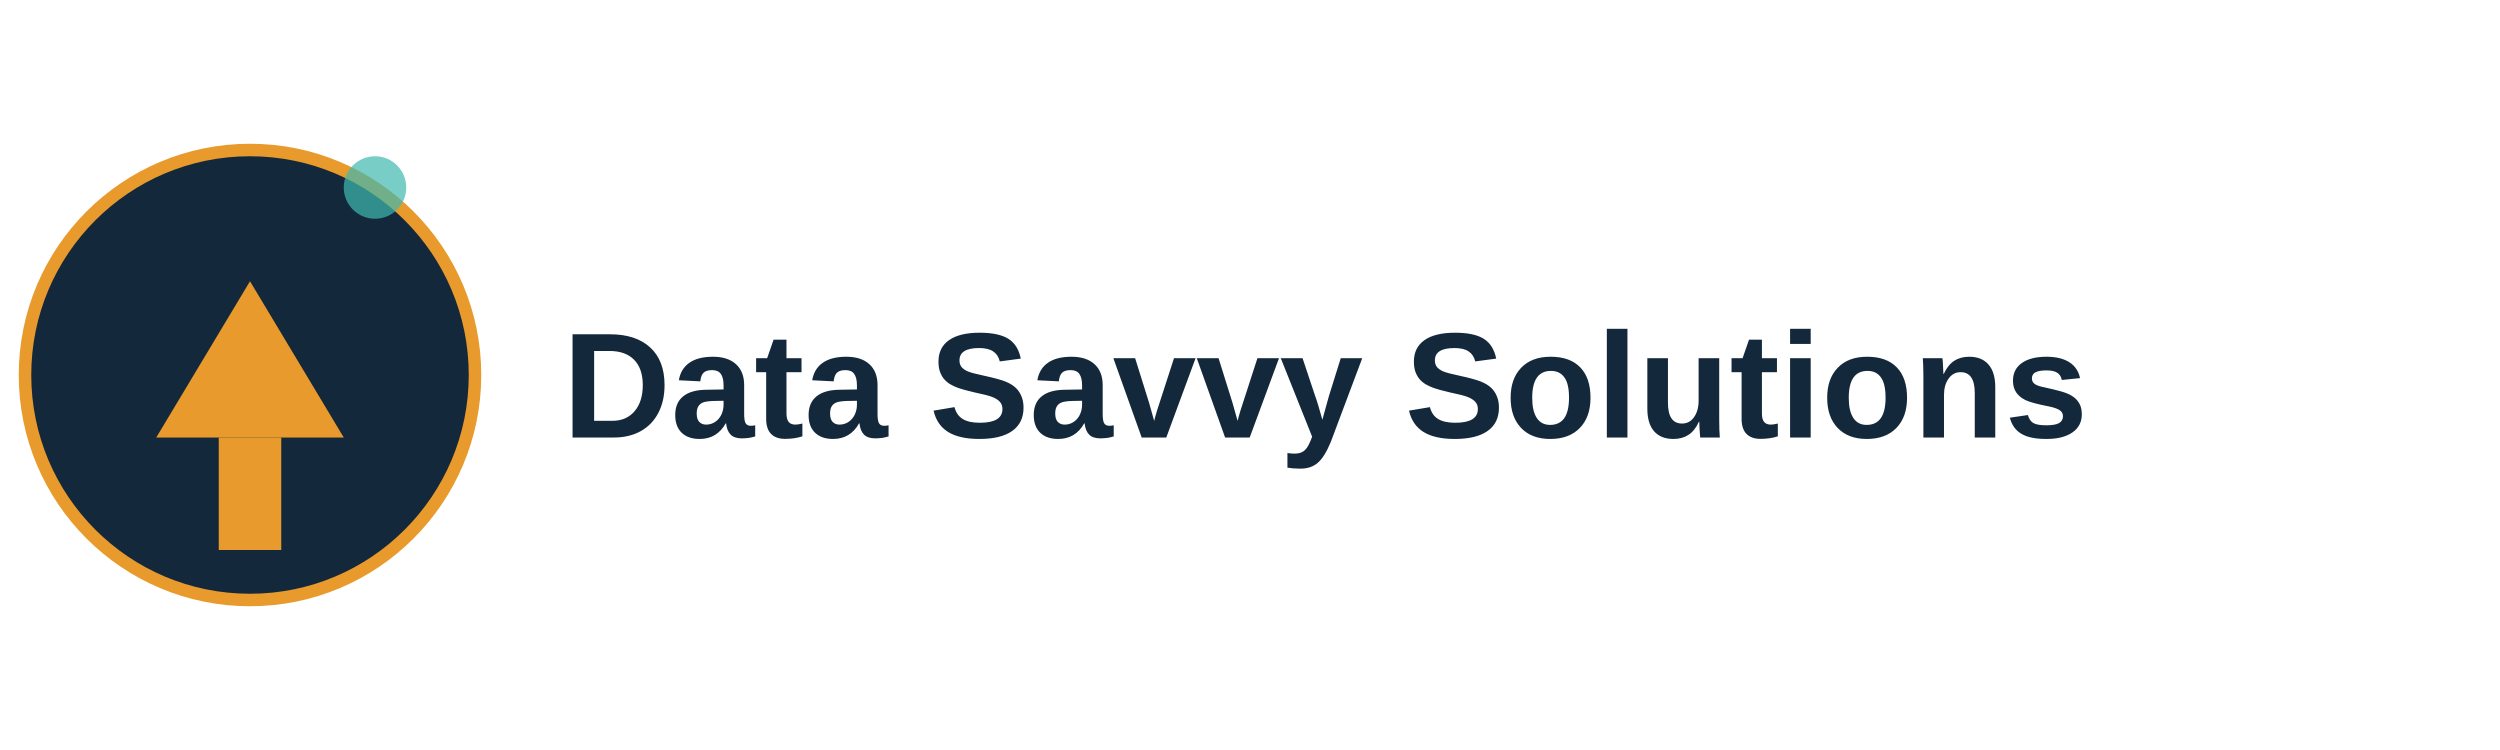
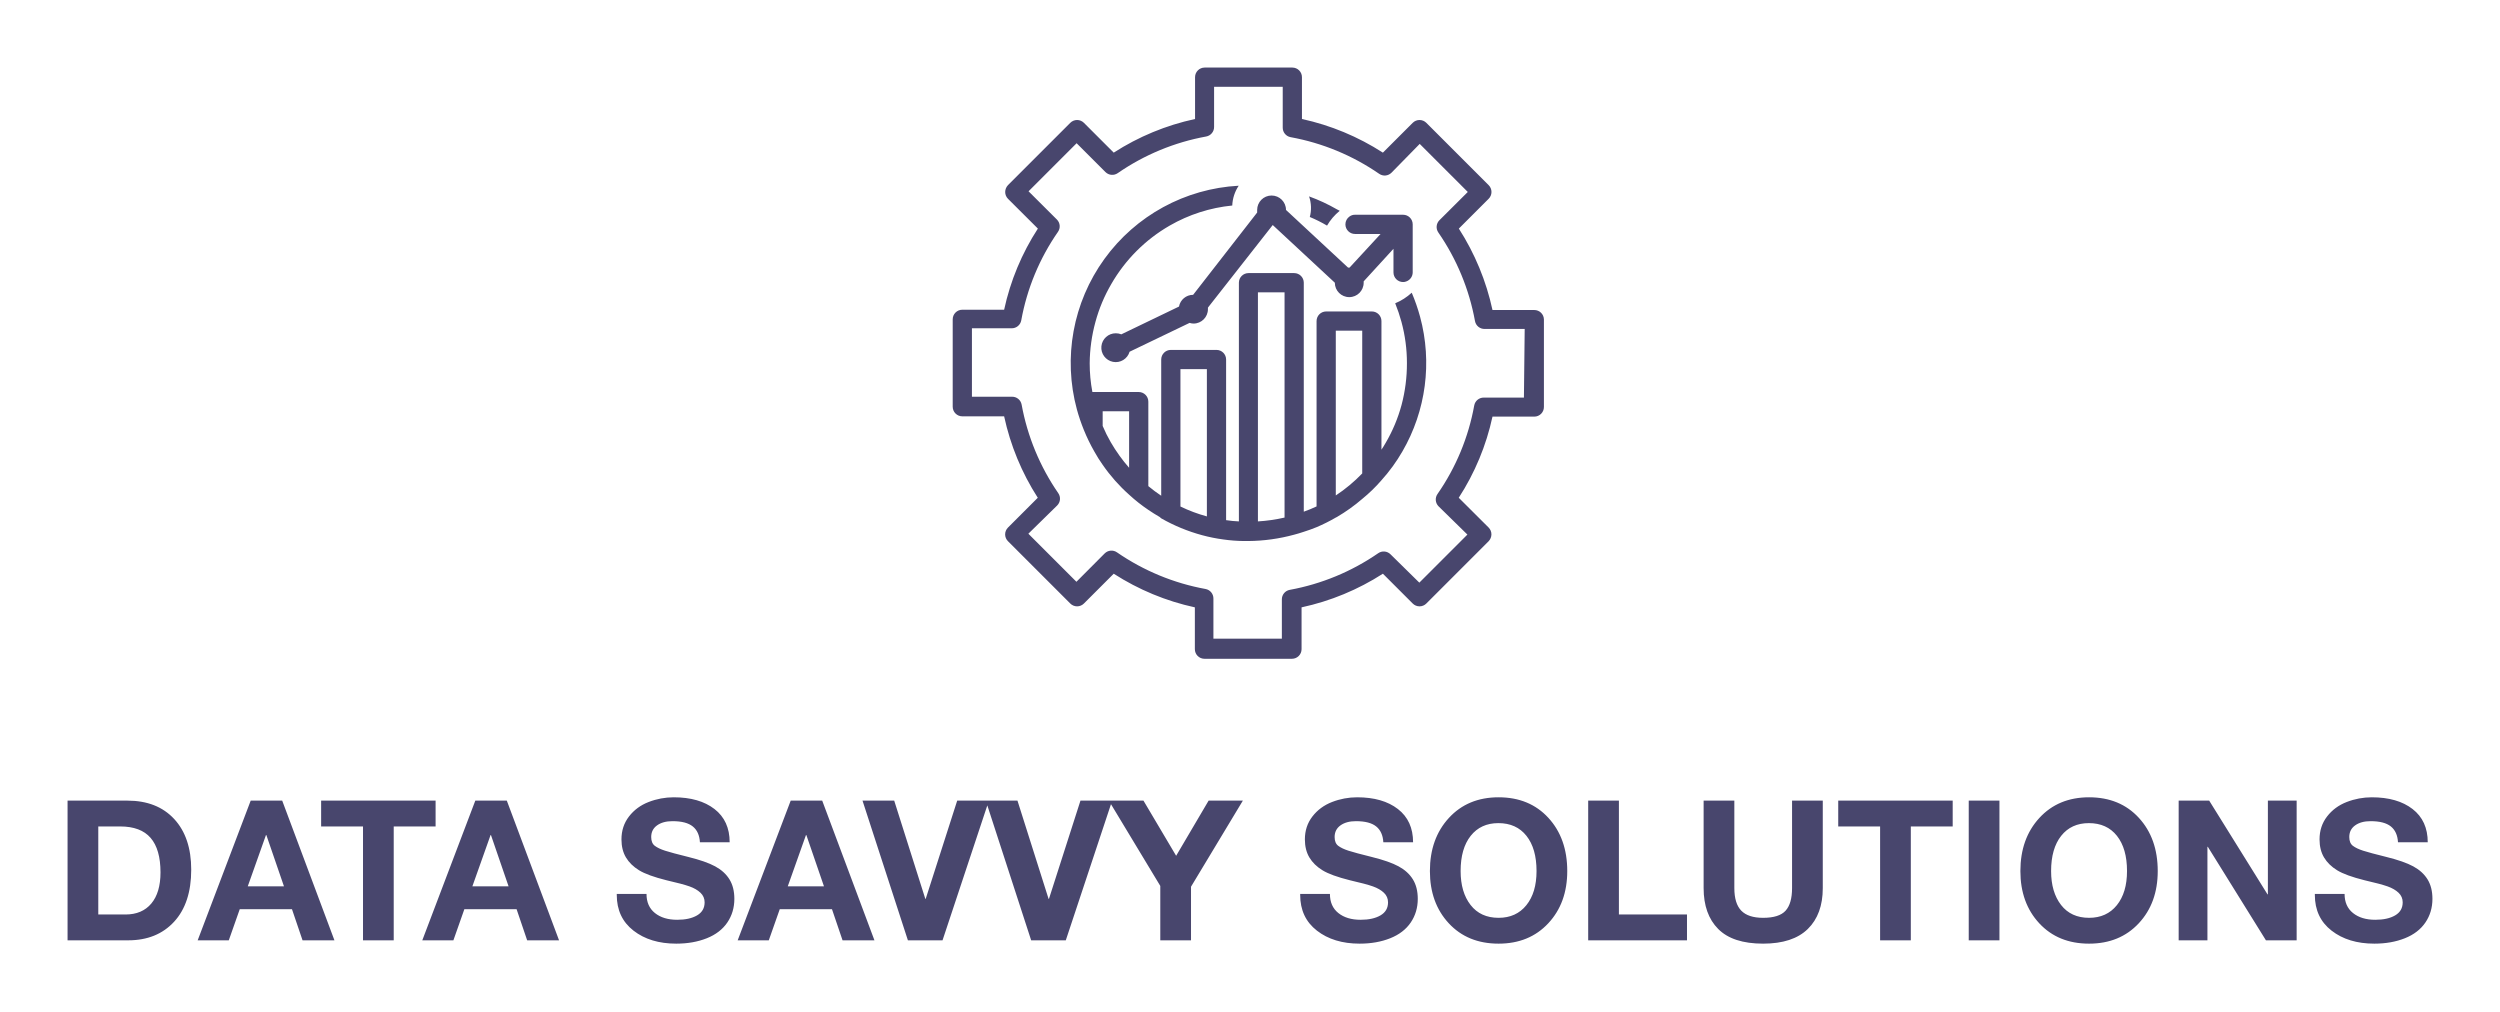
- <svg xmlns="http://www.w3.org/2000/svg" viewBox="0 0 400 120" width="400" height="120">
-   <circle cx="40" cy="60" r="36" fill="#14283C" stroke="#E89B2C" stroke-width="2" />
-   <path d="M 25 70 L 40 45 L 55 70 Z" fill="#E89B2C" />
-   <rect x="35" y="70" width="10" height="18" fill="#E89B2C" />
-   <circle cx="60" cy="30" r="5" fill="#3FB8AF" opacity="0.7" />
-   <text x="90" y="70" font-family="Arial, sans-serif" font-size="24" font-weight="bold" fill="#14283C">
-     Data Savvy Solutions
-   </text>
+ <svg xmlns="http://www.w3.org/2000/svg" version="1.1" width="3171.429" height="1282.797" viewBox="0 0 3171.429 1282.797">
+   <g transform="scale(8.571429) translate(10, 10)">
+     <defs id="SvgjsDefs2319" />
+     <g id="SvgjsG2320" featureKey="symbolFeature-0" transform="matrix(1.422764,0,0,1.422764,103.6118,-27.38821)" fill="#48466d">
+       <path d="M50.92,34.33a2,2,0,0,1,0-.27,1.5,1.5,0,0,1,3,0v0l6.46,6h.15l3.23-3.5H61.1a1,1,0,0,1-1-1,1,1,0,0,1,.43-.82.94.94,0,0,1,.57-.18h5a1,1,0,0,1,1,1v5a1,1,0,0,1-.65.93.81.81,0,0,1-.35.07,1,1,0,0,1-1-1V38.1L62,41.49a.68.68,0,0,1,0,.14,1.5,1.5,0,0,1-3,0v0l-6.46-6h0L45.8,44.22c0,.05,0,.1,0,.16a1.5,1.5,0,0,1-1.5,1.5,1.41,1.41,0,0,1-.41-.07l-6.24,3a1.5,1.5,0,1,1-1.43-1.92,1.52,1.52,0,0,1,.57.11l6-2.89a1.49,1.49,0,0,1,1.47-1.22ZM80.75,45.44v9.12a1,1,0,0,1-1,1H75.4A25.31,25.31,0,0,1,71.89,64L75,67.1a1,1,0,0,1,.29.71,1.05,1.05,0,0,1-.29.71L68.52,75a1,1,0,0,1-1.42,0L64,71.9a25.62,25.62,0,0,1-8.46,3.5v4.35a1,1,0,0,1-1,1H45.44a1,1,0,0,1-1-1V75.4A25.67,25.67,0,0,1,36,71.9L32.9,75a1,1,0,0,1-1.42,0L25,68.52a1,1,0,0,1,0-1.42L28.1,64a25.67,25.67,0,0,1-3.5-8.47H20.25a1,1,0,0,1-1-1V45.44a1,1,0,0,1,1-1H24.6A25.31,25.31,0,0,1,28.11,36L25,32.9a1,1,0,0,1-.29-.71,1.05,1.05,0,0,1,.29-.71L31.48,25a1,1,0,0,1,1.42,0L36,28.1a25.54,25.54,0,0,1,8.46-3.5V20.25a1,1,0,0,1,1-1h9.12a1,1,0,0,1,1,1V24.6A25.59,25.59,0,0,1,64,28.1L67.1,25a1,1,0,0,1,1.42,0L75,31.48a1,1,0,0,1,0,1.42L71.9,36a25.67,25.67,0,0,1,3.5,8.47h4.35A1,1,0,0,1,80.75,45.44Zm-2,1H74.58a1,1,0,0,1-1-.82,23.7,23.7,0,0,0-3.81-9.21,1,1,0,0,1,.11-1.28l2.95-2.94-5-5-2.94,3a1,1,0,0,1-1.28.11,23.7,23.7,0,0,0-9.21-3.81,1,1,0,0,1-.82-1V21.25H46.44v4.17a1,1,0,0,1-.82,1,23.65,23.65,0,0,0-9.2,3.81,1,1,0,0,1-1.28-.11l-3-3-5,5,2.95,2.94a1,1,0,0,1,.11,1.28,23.44,23.44,0,0,0-3.82,9.21,1,1,0,0,1-1,.82H21.25v7.12h4.17a1,1,0,0,1,1,.82,23.7,23.7,0,0,0,3.81,9.21,1,1,0,0,1-.11,1.28l-3,2.94,5,5,2.94-2.95a1,1,0,0,1,1.28-.11,23.7,23.7,0,0,0,9.21,3.81,1,1,0,0,1,.82,1v4.17h7.12V74.58a1,1,0,0,1,.82-1,23.72,23.72,0,0,0,9.2-3.81,1,1,0,0,1,1.28.11l3,2.95,5-5-3-2.94a1,1,0,0,1-.11-1.28,23.44,23.44,0,0,0,3.82-9.21,1,1,0,0,1,1-.82h4.17ZM56.39,34.79a14.39,14.39,0,0,1,1.8.9,5.59,5.59,0,0,1,1.32-1.54L59.22,34a18.25,18.25,0,0,0-2.9-1.35,3.69,3.69,0,0,1,.07,2.17ZM67.87,45.18a18.35,18.35,0,0,1-1.84,14,17.65,17.65,0,0,1-2.18,3,15.93,15.93,0,0,1-2,1.94A17.79,17.79,0,0,1,59.22,66l-.12.06a17.7,17.7,0,0,1-2,1c-.44.18-.88.34-1.33.48s-.63.21-1,.3A18.65,18.65,0,0,1,50,68.5a4.18,4.18,0,0,1-.5,0,16,16,0,0,1-2.08-.16,17.08,17.08,0,0,1-2.24-.45,18.2,18.2,0,0,1-4.24-1.75L40.78,66c-.4-.23-.8-.48-1.18-.74a16.72,16.72,0,0,1-2-1.58,17.36,17.36,0,0,1-2.75-3.11A14.12,14.12,0,0,1,34,59.22a18.47,18.47,0,0,1-1.11-2.28,19.58,19.58,0,0,1-.72-2.12A18.47,18.47,0,0,1,49,31.54a4,4,0,0,0-.67,2.06,16.22,16.22,0,0,0-6.51,2.09,16.52,16.52,0,0,0-6.08,6.09,16.17,16.17,0,0,0-1.64,3.92A16.8,16.8,0,0,0,33.5,50a15.9,15.9,0,0,0,.28,3H38.6a1,1,0,0,1,1,1v8.79a16.07,16.07,0,0,0,1.34,1V49.62a1,1,0,0,1,1-1h4.75a1,1,0,0,1,1,1V66.33a12,12,0,0,0,1.33.13V41.63a1,1,0,0,1,1-1h4.75a1,1,0,0,1,1,1V65.45a14.27,14.27,0,0,0,1.33-.55V45.62a1,1,0,0,1,1-1h4.75a1,1,0,0,1,1,1V59c.16-.24.31-.48.45-.73a16.17,16.17,0,0,0,1.64-3.92A16.8,16.8,0,0,0,66.5,50a16.38,16.38,0,0,0-.57-4.3,17.49,17.49,0,0,0-.65-1.93A5.88,5.88,0,0,0,67,42.67,19.21,19.21,0,0,1,67.87,45.18ZM37.6,60.88V55H34.85v1.53a14.77,14.77,0,0,0,.84,1.69A16.75,16.75,0,0,0,37.6,60.88Zm8.09,5.06V50.62H42.94V64.91A15.88,15.88,0,0,0,45.69,65.94Zm8.08.12V42.63H51V66.46A16.88,16.88,0,0,0,53.77,66.06Zm8.08-4.59V46.62H59.1V63.76A16.31,16.31,0,0,0,61.85,61.47Z" />
+     </g>
+     <g id="SvgjsG2321" featureKey="nameFeature-0" transform="matrix(0.7239182,0,0,0.7239182,-1.998015,100.2107)" fill="#48466d">
+       <path d="M15 11.44 c4.053 0 7.24 1.253 9.56 3.76 s3.48 5.96 3.48 10.36 c0 4.56 -1.167 8.107 -3.5 10.64 s-5.46 3.8 -9.38 3.8 l-12.4 0 l0 -28.56 l12.24 0 z M14.6 34.72 c2.267 0 4.027 -0.747 5.28 -2.24 s1.88 -3.613 1.88 -6.36 c0 -3.147 -0.673 -5.5 -2.02 -7.06 s-3.42 -2.34 -6.22 -2.34 l-4.48 0 l0 18 l5.56 0 z M46.64 11.44 l10.68 28.56 l-6.52 0 l-2.16 -6.36 l-10.68 0 l-2.24 6.36 l-6.36 0 l10.84 -28.56 l6.44 0 z M43.32 18.48 l-3.72 10.48 l7.4 0 l-3.6 -10.48 l-0.08 0 z M78 11.44 l0 5.28 l-8.56 0 l0 23.28 l-6.28 0 l0 -23.28 l-8.56 0 l0 -5.28 l23.4 0 z M92.56 11.44 l10.68 28.56 l-6.52 0 l-2.16 -6.36 l-10.68 0 l-2.24 6.36 l-6.36 0 l10.84 -28.56 l6.44 0 z M89.24 18.48 l-3.72 10.48 l7.4 0 l-3.6 -10.48 l-0.08 0 z M126.68 10.76 c3.493 0 6.273 0.8 8.34 2.4 s3.1 3.867 3.1 6.8 l-6.08 0 c-0.08 -1.44 -0.567 -2.52 -1.46 -3.24 s-2.273 -1.08 -4.14 -1.08 c-1.307 0 -2.36 0.287 -3.16 0.86 s-1.2 1.367 -1.2 2.38 c0 0.827 0.247 1.427 0.74 1.8 s1.193 0.707 2.1 1 s2.493 0.72 4.76 1.28 c2.373 0.587 4.2 1.227 5.48 1.92 s2.253 1.58 2.92 2.66 s1 2.407 1 3.98 c0 1.813 -0.48 3.427 -1.44 4.84 s-2.36 2.487 -4.2 3.22 s-3.92 1.1 -6.24 1.1 c-3.547 0 -6.46 -0.887 -8.74 -2.66 s-3.42 -4.207 -3.42 -7.3 l0 -0.2 l6.08 0 c0 1.68 0.573 2.98 1.72 3.9 s2.667 1.38 4.56 1.38 c1.68 0 3.033 -0.3 4.06 -0.9 s1.54 -1.487 1.54 -2.66 c0 -0.773 -0.28 -1.427 -0.84 -1.96 s-1.307 -0.967 -2.24 -1.3 s-2.507 -0.753 -4.72 -1.26 c-2.56 -0.64 -4.427 -1.32 -5.6 -2.04 s-2.067 -1.593 -2.68 -2.62 s-0.92 -2.26 -0.92 -3.7 c0 -1.787 0.513 -3.347 1.54 -4.68 s2.367 -2.32 4.02 -2.96 s3.36 -0.96 5.12 -0.96 z M157.04 11.44 l10.68 28.56 l-6.52 0 l-2.16 -6.36 l-10.68 0 l-2.24 6.36 l-6.36 0 l10.84 -28.56 l6.44 0 z M153.72 18.48 l-3.72 10.48 l7.4 0 l-3.6 -10.48 l-0.08 0 z M171.76 11.44 l6.36 20.08 l0.08 0 l6.44 -20.08 l6.48 0 l-9.48 28.56 l-7.08 0 l-9.28 -28.56 l6.48 0 z M196.96 11.44 l6.36 20.08 l0.08 0 l6.44 -20.08 l6.48 0 l-9.48 28.56 l-7.08 0 l-9.28 -28.56 l6.48 0 z M222.72 11.44 l6.68 11.28 l6.64 -11.28 l7 0 l-10.6 17.6 l0 10.96 l-6.28 0 l0 -11.12 l-10.52 -17.44 l7.08 0 z M266.4 10.76 c3.493 0 6.273 0.8 8.34 2.4 s3.1 3.867 3.1 6.8 l-6.08 0 c-0.08 -1.44 -0.567 -2.52 -1.46 -3.24 s-2.273 -1.08 -4.14 -1.08 c-1.307 0 -2.36 0.287 -3.16 0.86 s-1.2 1.367 -1.2 2.38 c0 0.827 0.247 1.427 0.74 1.8 s1.193 0.707 2.1 1 s2.493 0.72 4.76 1.28 c2.373 0.587 4.2 1.227 5.48 1.92 s2.253 1.58 2.92 2.66 s1 2.407 1 3.98 c0 1.813 -0.48 3.427 -1.44 4.84 s-2.36 2.487 -4.2 3.22 s-3.92 1.1 -6.24 1.1 c-3.547 0 -6.46 -0.887 -8.74 -2.66 s-3.42 -4.207 -3.42 -7.3 l0 -0.2 l6.08 0 c0 1.68 0.573 2.98 1.72 3.9 s2.667 1.38 4.56 1.38 c1.68 0 3.033 -0.3 4.06 -0.9 s1.54 -1.487 1.54 -2.66 c0 -0.773 -0.28 -1.427 -0.84 -1.96 s-1.307 -0.967 -2.24 -1.3 s-2.507 -0.753 -4.72 -1.26 c-2.56 -0.64 -4.427 -1.32 -5.6 -2.04 s-2.067 -1.593 -2.68 -2.62 s-0.92 -2.26 -0.92 -3.7 c0 -1.787 0.513 -3.347 1.54 -4.68 s2.367 -2.32 4.02 -2.96 s3.36 -0.96 5.12 -0.96 z M295.32 10.76 c4.213 0 7.607 1.4 10.18 4.2 s3.86 6.427 3.86 10.88 c0 4.347 -1.293 7.907 -3.88 10.68 s-5.973 4.16 -10.16 4.16 c-4.213 0 -7.607 -1.387 -10.18 -4.16 s-3.86 -6.333 -3.86 -10.68 c0 -4.427 1.293 -8.047 3.88 -10.86 s5.973 -4.22 10.16 -4.22 z M287.56 25.84 c0 2.88 0.68 5.193 2.04 6.94 s3.267 2.62 5.72 2.62 c2.4 0 4.293 -0.86 5.68 -2.58 s2.08 -4.047 2.08 -6.98 c0 -3.067 -0.687 -5.467 -2.06 -7.2 s-3.287 -2.6 -5.74 -2.6 c-2.4 0 -4.287 0.867 -5.66 2.6 s-2.06 4.133 -2.06 7.2 z M319.92 11.44 l0 23.28 l13.92 0 l0 5.28 l-20.2 0 l0 -28.56 l6.28 0 z M343.52 11.44 l-0 17.88 c0 2.107 0.473 3.647 1.42 4.62 s2.433 1.46 4.46 1.46 c2.187 0 3.72 -0.487 4.6 -1.46 s1.32 -2.513 1.32 -4.62 l0 -17.88 l6.28 0 l0 17.88 c0 3.573 -1.02 6.36 -3.06 8.36 s-5.087 3 -9.14 3 c-4.133 0 -7.193 -1 -9.18 -3 s-2.98 -4.787 -2.98 -8.36 l0 -17.88 l6.28 0 z M388.16 11.44 l0 5.28 l-8.56 0 l0 23.28 l-6.28 0 l0 -23.28 l-8.56 0 l0 -5.28 l23.4 0 z M397.72 11.44 l0 28.56 l-6.28 0 l0 -28.56 l6.28 0 z M416.04 10.76 c4.213 0 7.607 1.4 10.18 4.2 s3.86 6.427 3.86 10.88 c0 4.347 -1.293 7.907 -3.88 10.68 s-5.973 4.16 -10.16 4.16 c-4.213 0 -7.607 -1.387 -10.18 -4.16 s-3.86 -6.333 -3.86 -10.68 c0 -4.427 1.293 -8.047 3.88 -10.86 s5.973 -4.22 10.16 -4.22 z M408.28 25.84 c0 2.88 0.68 5.193 2.04 6.94 s3.267 2.62 5.72 2.62 c2.4 0 4.293 -0.86 5.68 -2.58 s2.08 -4.047 2.08 -6.98 c0 -3.067 -0.687 -5.467 -2.06 -7.2 s-3.287 -2.6 -5.74 -2.6 c-2.4 0 -4.287 0.867 -5.66 2.6 s-2.06 4.133 -2.06 7.2 z M440.6 11.44 l11.92 19.16 l0.08 0 l0 -19.16 l5.88 0 l0 28.56 l-6.28 0 l-11.88 -19.12 l-0.08 0 l0 19.12 l-5.88 0 l0 -28.56 l6.24 0 z M473.84 10.76 c3.493 0 6.273 0.8 8.34 2.4 s3.1 3.867 3.1 6.8 l-6.08 0 c-0.08 -1.44 -0.567 -2.52 -1.46 -3.24 s-2.273 -1.08 -4.14 -1.08 c-1.307 0 -2.36 0.287 -3.16 0.86 s-1.2 1.367 -1.2 2.38 c0 0.827 0.247 1.427 0.74 1.8 s1.193 0.707 2.1 1 s2.493 0.72 4.76 1.28 c2.373 0.587 4.2 1.227 5.48 1.92 s2.253 1.58 2.92 2.66 s1 2.407 1 3.98 c0 1.813 -0.48 3.427 -1.44 4.84 s-2.36 2.487 -4.2 3.22 s-3.92 1.1 -6.24 1.1 c-3.547 0 -6.46 -0.887 -8.74 -2.66 s-3.42 -4.207 -3.42 -7.3 l0 -0.2 l6.08 0 c0 1.68 0.573 2.98 1.72 3.9 s2.667 1.38 4.56 1.38 c1.68 0 3.033 -0.3 4.06 -0.9 s1.54 -1.487 1.54 -2.66 c0 -0.773 -0.28 -1.427 -0.84 -1.96 s-1.307 -0.967 -2.24 -1.3 s-2.507 -0.753 -4.72 -1.26 c-2.56 -0.64 -4.427 -1.32 -5.6 -2.04 s-2.067 -1.593 -2.68 -2.62 s-0.92 -2.26 -0.92 -3.7 c0 -1.787 0.513 -3.347 1.54 -4.68 s2.367 -2.32 4.02 -2.96 s3.36 -0.96 5.12 -0.96 z" />
+     </g>
+   </g>
</svg>
